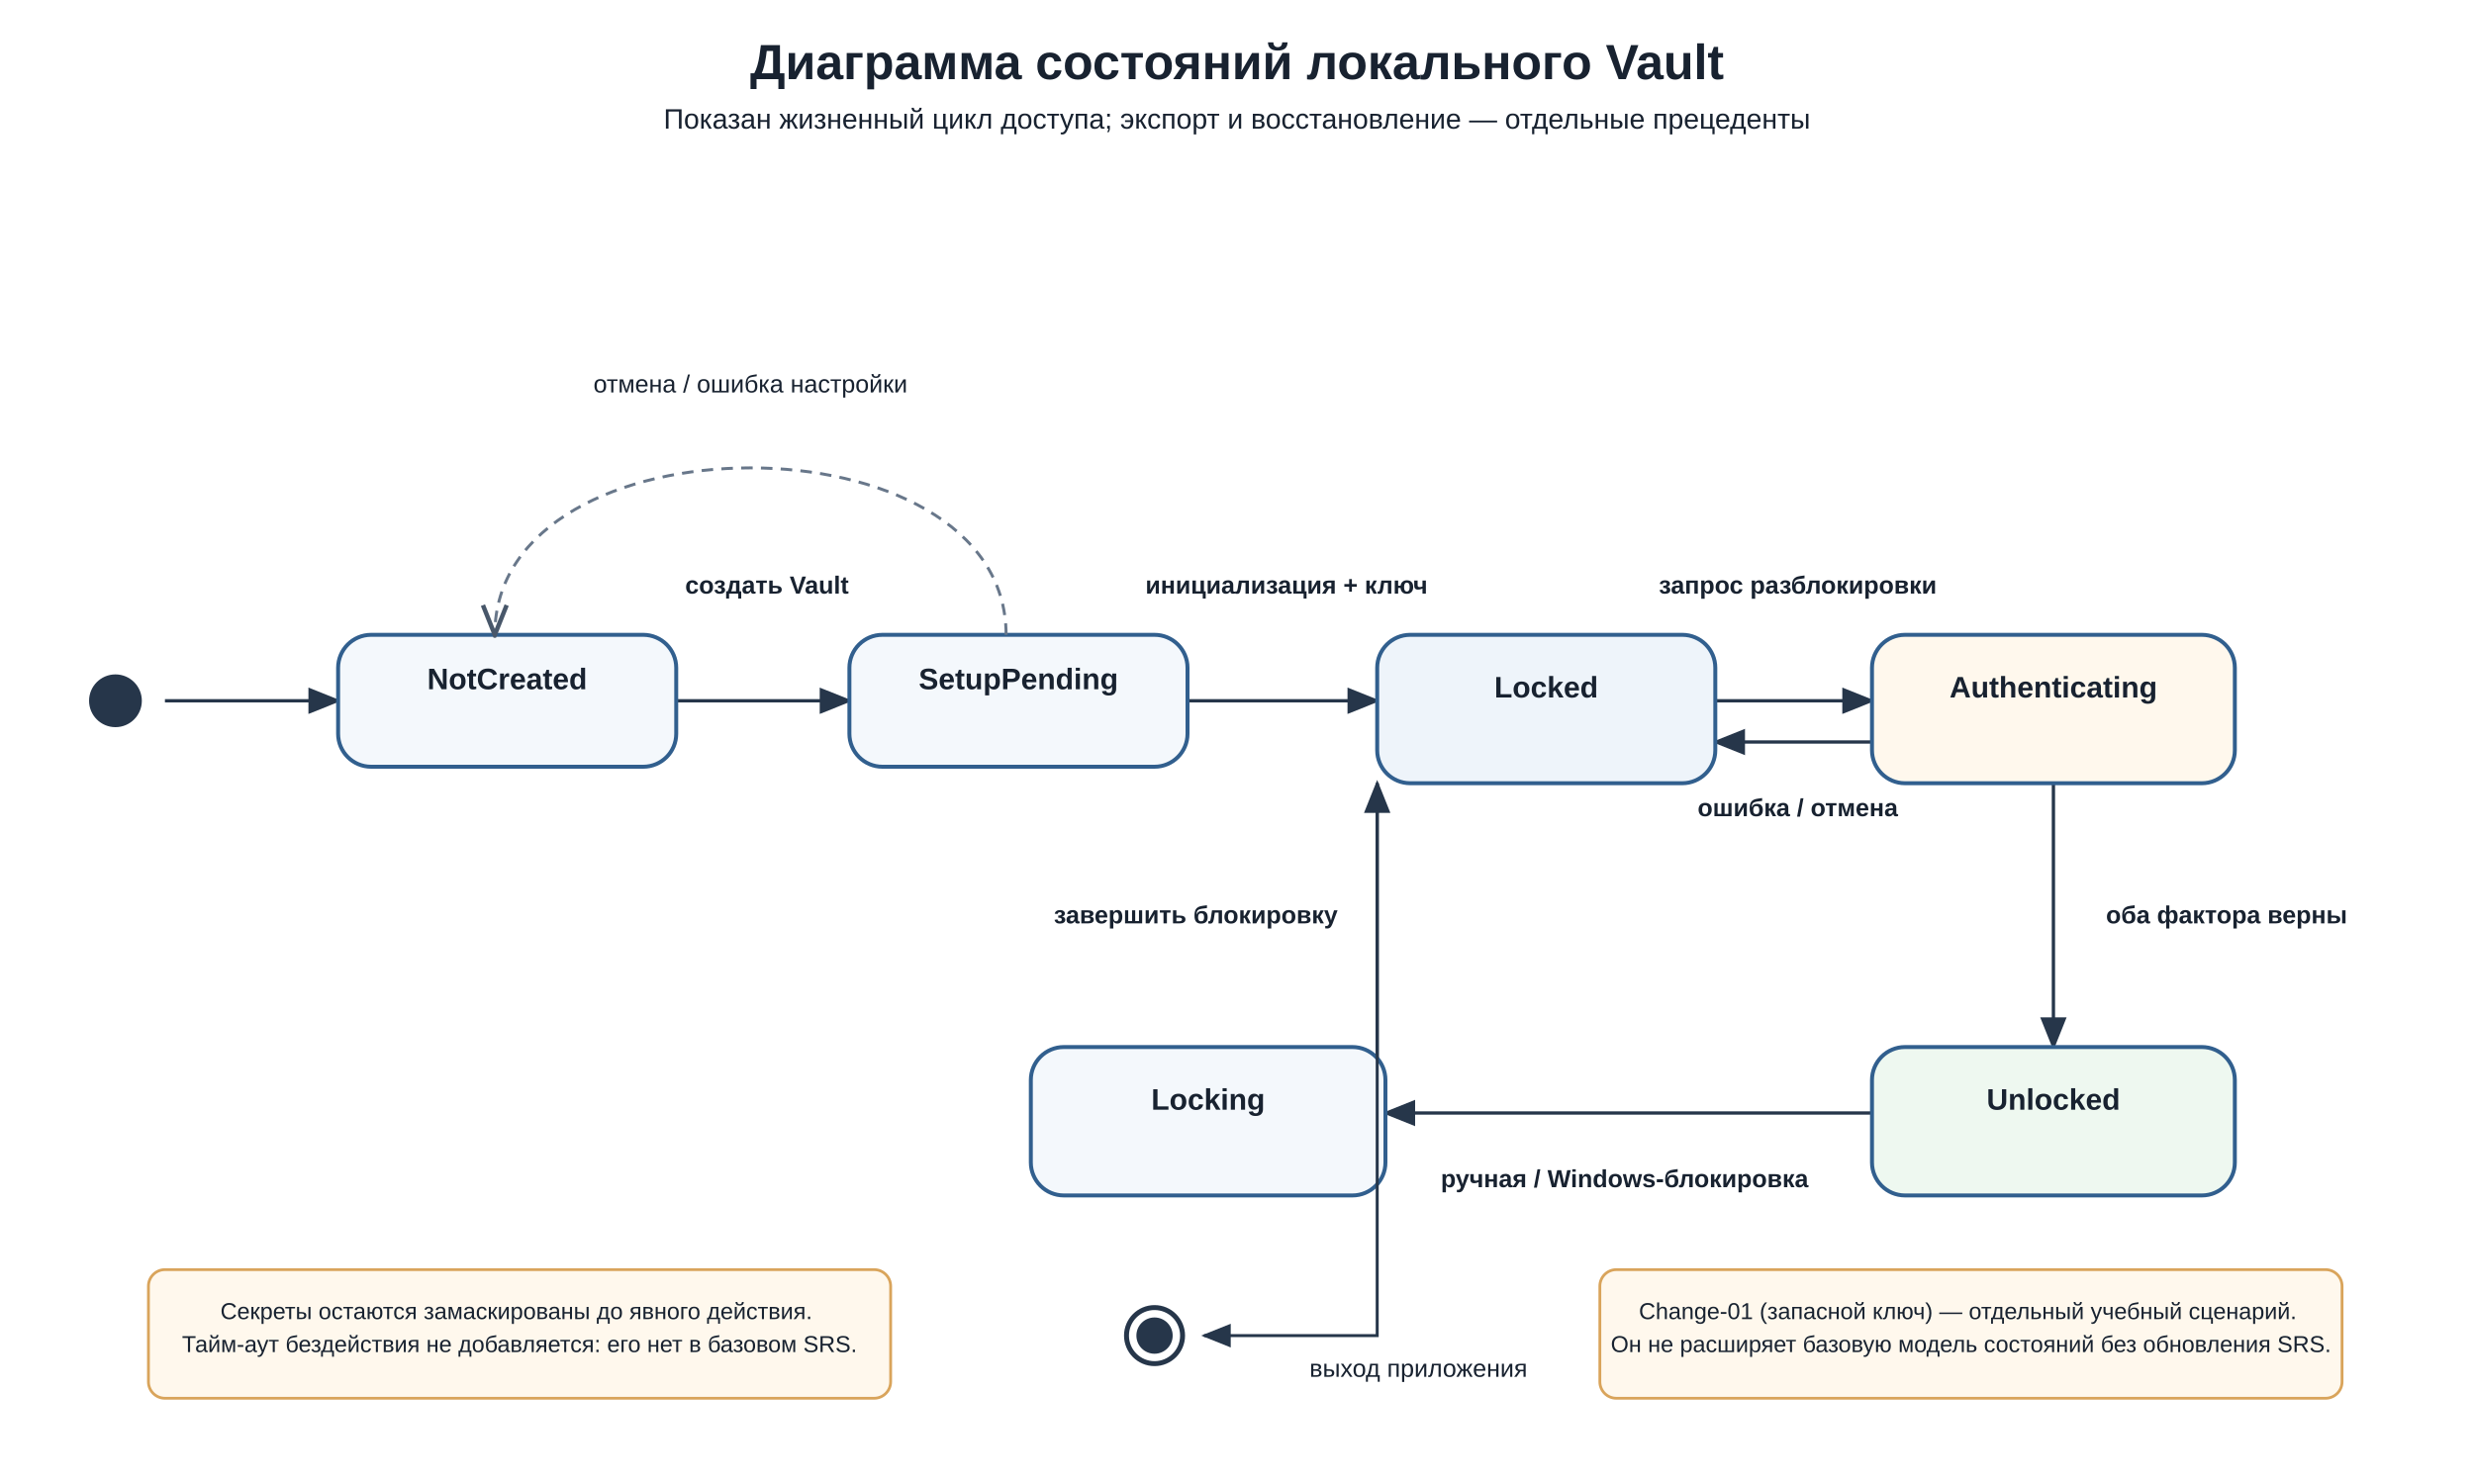
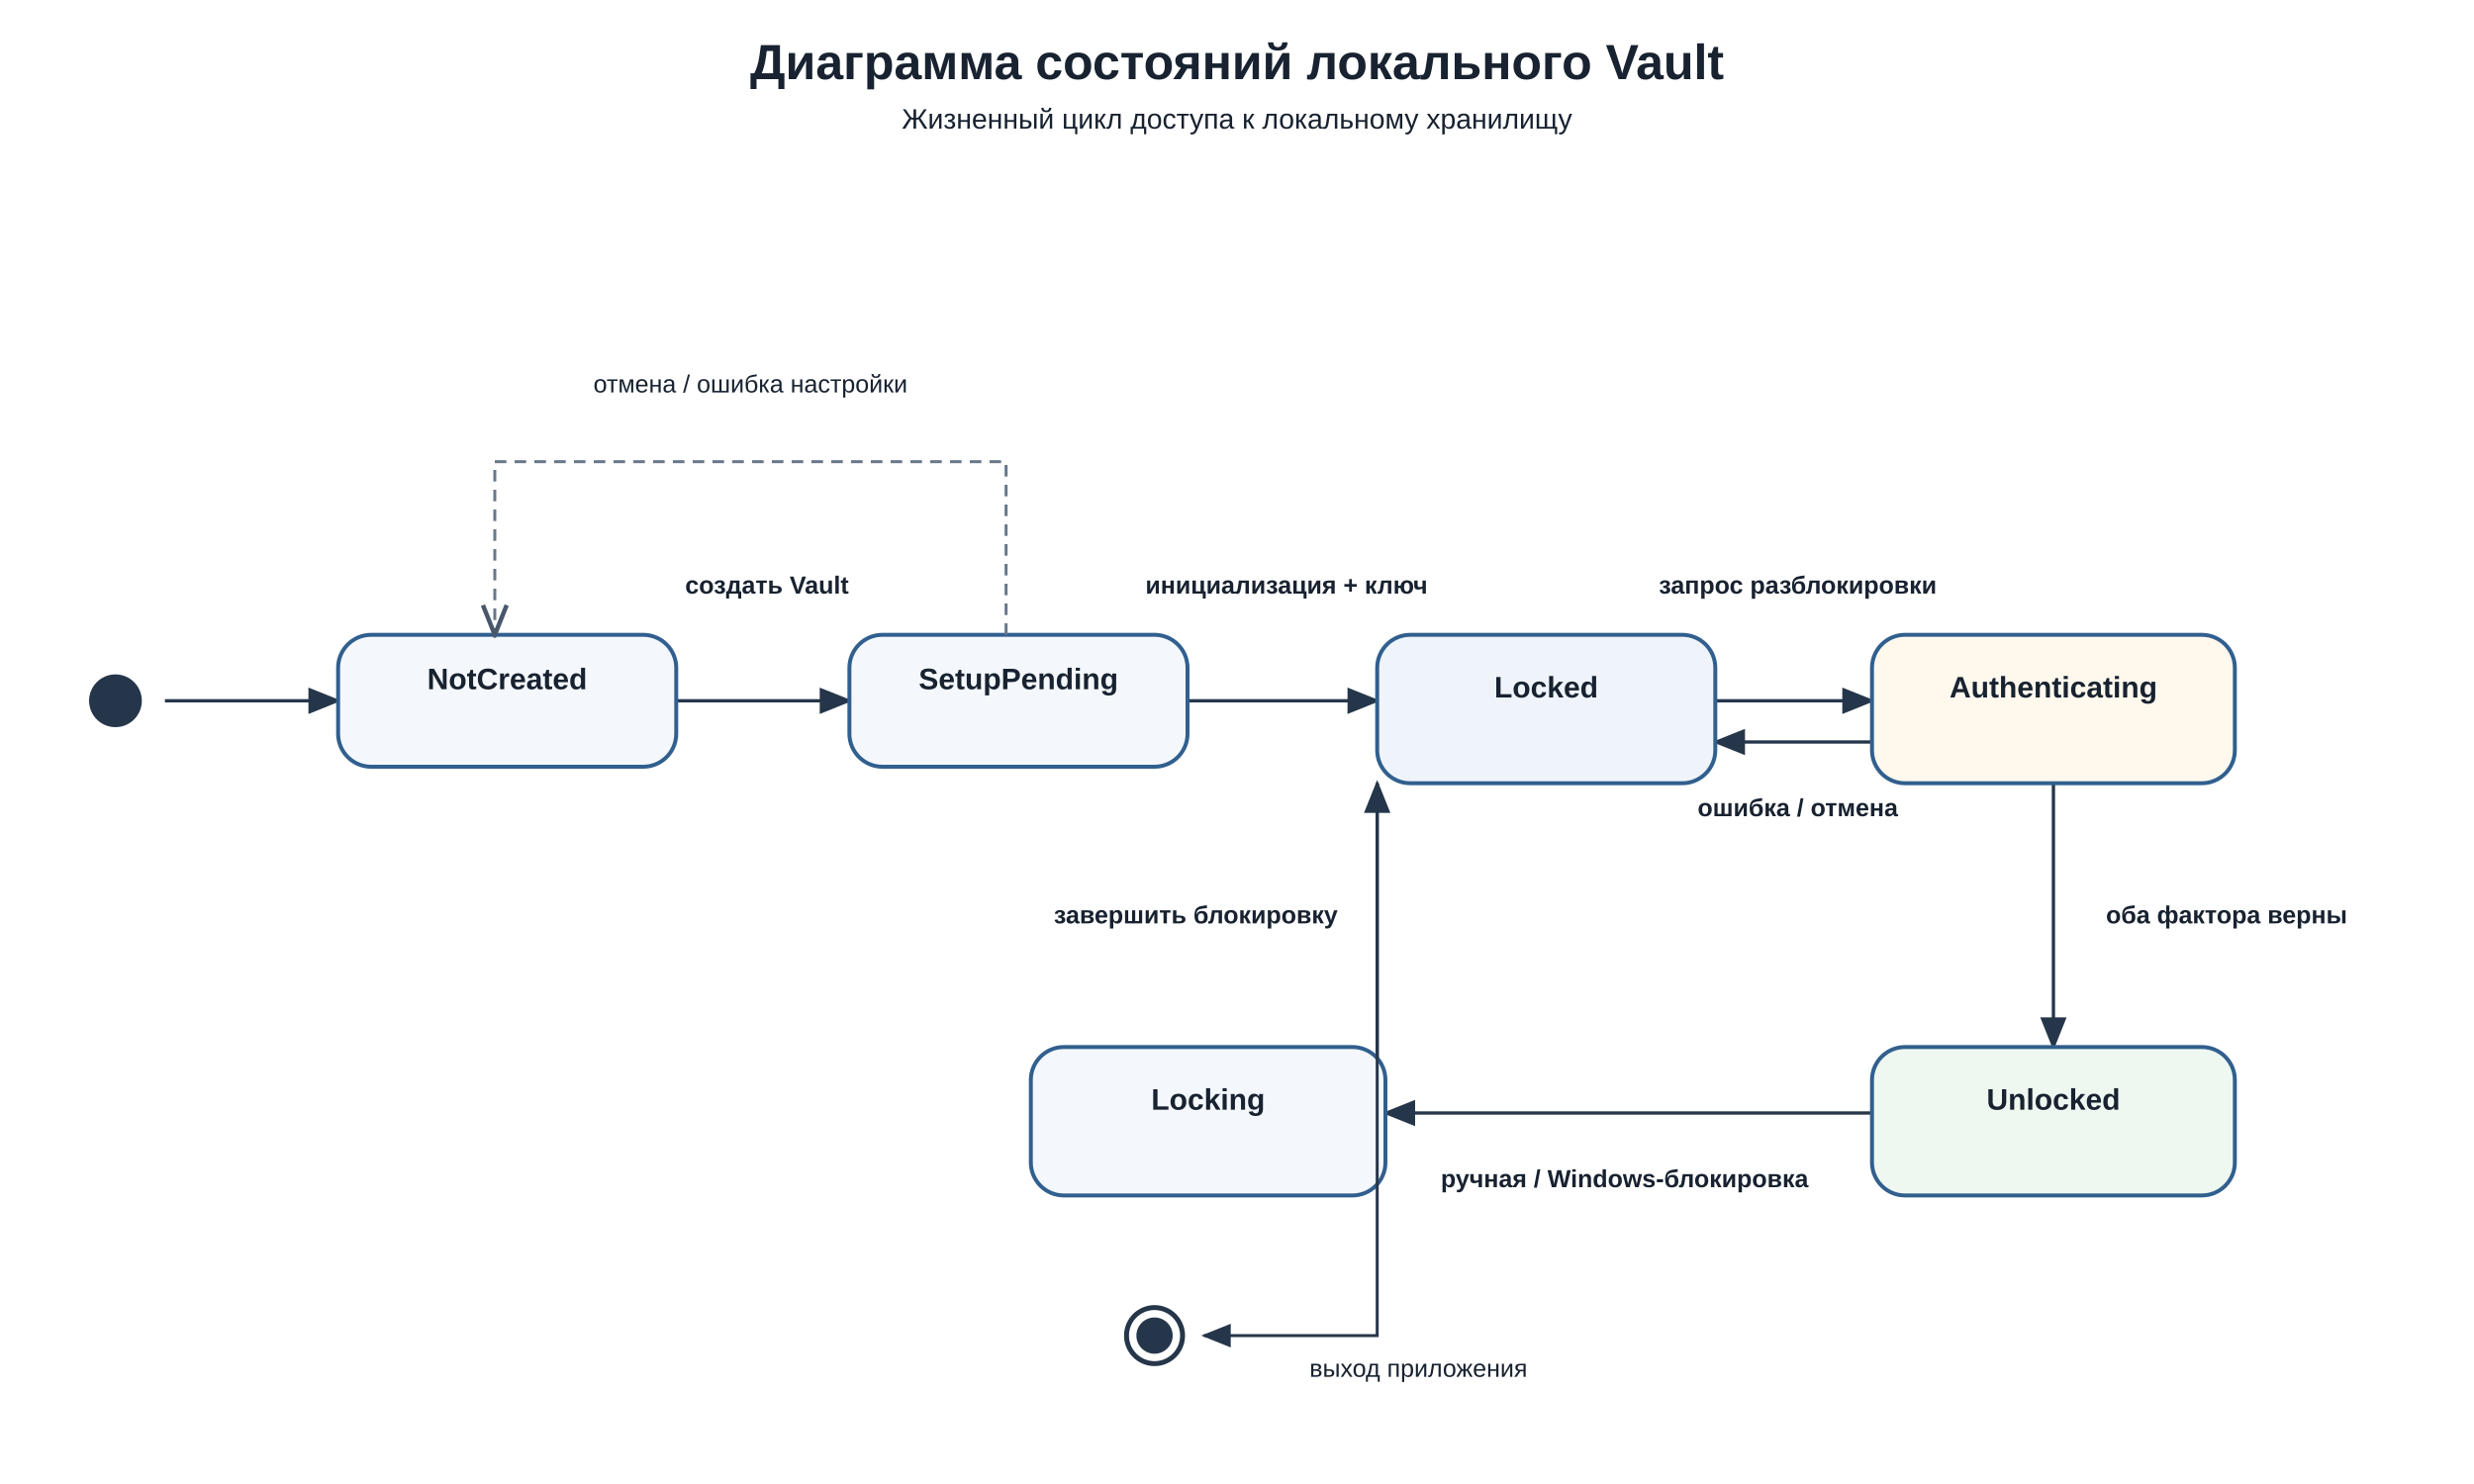
<svg xmlns="http://www.w3.org/2000/svg" width="1500" height="900" viewBox="0 0 1500 900">
  <defs>
    <marker id="arrow" markerWidth="10" markerHeight="8" refX="9" refY="4" orient="auto">
      <path d="M0,0 L10,4 L0,8 z" fill="#26364a" />
    </marker>
    <marker id="openArrow" markerWidth="12" markerHeight="10" refX="11" refY="5" orient="auto">
      <path d="M1,1 L11,5 L1,9" fill="none" stroke="#48576a" stroke-width="1.5" />
    </marker>
    <style>
    text { font-family: Arial, 'DejaVu Sans', sans-serif; fill: #182230; }
    .title { font-size: 30px; font-weight: 700; }
    .subtitle { font-size: 17px; fill: #566579; }
    .lane { font-size: 20px; font-weight: 700; fill: #26364a; }
    .label { font-size: 18px; }
    .small { font-size: 15px; }
    .tiny { font-size: 13px; }
  </style>
  </defs>
  <rect width="100%" height="100%" fill="#ffffff" />
  <text x="750.0" y="48" text-anchor="middle" class="title">Диаграмма состояний локального Vault</text>
-   <text x="750.0" y="78" text-anchor="middle" font-size="17" font-weight="400" fill="#566579">Показан жизненный цикл доступа; экспорт и восстановление — отдельные прецеденты</text>
+   <text x="750.0" y="78" text-anchor="middle" font-size="17" font-weight="400" fill="#566579">Жизненный цикл доступа к локальному хранилищу</text>
  <path d="M 100 425 L 205 425" fill="none" stroke="#26364a" stroke-width="2" marker-end="url(#arrow)" />
  <path d="M 410 425 L 515 425" fill="none" stroke="#26364a" stroke-width="2" marker-end="url(#arrow)" />
  <text x="465" y="360" text-anchor="middle" font-size="15" font-weight="600" fill="#40536a">создать Vault</text>
  <path d="M 720 425 L 835 425" fill="none" stroke="#26364a" stroke-width="2" marker-end="url(#arrow)" />
  <text x="780" y="360" text-anchor="middle" font-size="15" font-weight="600" fill="#40536a">инициализация + ключ</text>
  <path d="M 1040 425 L 1135 425" fill="none" stroke="#26364a" stroke-width="2" marker-end="url(#arrow)" />
  <text x="1090" y="360" text-anchor="middle" font-size="15" font-weight="600" fill="#40536a">запрос разблокировки</text>
  <path d="M 1245 475 L 1245 635" fill="none" stroke="#26364a" stroke-width="2" marker-end="url(#arrow)" />
  <text x="1350" y="560" text-anchor="middle" font-size="15" font-weight="600" fill="#40536a">оба фактора верны</text>
  <path d="M 1135 450 L 1040 450" fill="none" stroke="#26364a" stroke-width="2" marker-end="url(#arrow)" />
  <text x="1090" y="495" text-anchor="middle" font-size="15" font-weight="600" fill="#40536a">ошибка / отмена</text>
  <path d="M 1135 675 L 840 675" fill="none" stroke="#26364a" stroke-width="2" marker-end="url(#arrow)" />
  <text x="985" y="720" text-anchor="middle" font-size="15" font-weight="600" fill="#40536a">ручная / Windows-блокировка</text>
  <path d="M 835 650 L 835 475" fill="none" stroke="#26364a" stroke-width="2" marker-end="url(#arrow)" />
  <text x="725" y="560" text-anchor="middle" font-size="15" font-weight="600" fill="#40536a">завершить блокировку</text>
  <circle cx="70" cy="425" r="16" fill="#26364a" />
  <rect x="205" y="385" width="205" height="80" rx="20" fill="#f4f8fc" stroke="#315f8e" stroke-width="2.4" />
  <text x="307.5" y="418.0" text-anchor="middle" font-size="18" font-weight="600" fill="#182230">
    <tspan x="307.5" dy="0">NotCreated</tspan>
  </text>
  <rect x="515" y="385" width="205" height="80" rx="20" fill="#f4f8fc" stroke="#315f8e" stroke-width="2.4" />
  <text x="617.5" y="418.0" text-anchor="middle" font-size="18" font-weight="600" fill="#182230">
    <tspan x="617.5" dy="0">SetupPending</tspan>
  </text>
  <rect x="835" y="385" width="205" height="90" rx="20" fill="#eef4fa" stroke="#315f8e" stroke-width="2.4" />
  <text x="937.5" y="423.0" text-anchor="middle" font-size="18" font-weight="600" fill="#182230">
    <tspan x="937.5" dy="0">Locked</tspan>
  </text>
  <rect x="1135" y="385" width="220" height="90" rx="20" fill="#fff8ed" stroke="#315f8e" stroke-width="2.4" />
  <text x="1245.0" y="423.0" text-anchor="middle" font-size="18" font-weight="600" fill="#182230">
    <tspan x="1245.0" dy="0">Authenticating</tspan>
  </text>
  <rect x="1135" y="635" width="220" height="90" rx="20" fill="#eef8f0" stroke="#315f8e" stroke-width="2.4" />
  <text x="1245.0" y="673.0" text-anchor="middle" font-size="18" font-weight="600" fill="#182230">
    <tspan x="1245.0" dy="0">Unlocked</tspan>
  </text>
  <rect x="625" y="635" width="215" height="90" rx="20" fill="#f4f8fc" stroke="#315f8e" stroke-width="2.4" />
  <text x="732.5" y="673.0" text-anchor="middle" font-size="18" font-weight="600" fill="#182230">
    <tspan x="732.5" dy="0">Locking</tspan>
  </text>
-   <path d="M 610 385 C 610 250 300 250 300 385" fill="none" stroke="#68778a" stroke-width="1.8" stroke-dasharray="7 5" marker-end="url(#openArrow)" />
+   <path d="M 610 385 L 610 280 L 300 280 L 300 385" fill="none" stroke="#68778a" stroke-width="1.8" stroke-dasharray="7 5" marker-end="url(#openArrow)" />
  <text x="455" y="238" text-anchor="middle" font-size="15" font-weight="400" fill="#566579">отмена / ошибка настройки</text>
  <path d="M 835 475 L 835 810 L 730 810" fill="none" stroke="#26364a" stroke-width="1.8" marker-end="url(#arrow)" />
  <circle cx="700" cy="810" r="17" fill="#fff" stroke="#26364a" stroke-width="3" />
  <circle cx="700" cy="810" r="11" fill="#26364a" />
  <text x="860" y="835" text-anchor="middle" font-size="15" font-weight="400" fill="#566579">выход приложения</text>
-   <rect x="90" y="770" width="450" height="78" rx="10" fill="#fff8ed" stroke="#d9a45b" stroke-width="1.7" />
-   <text x="315" y="800" text-anchor="middle" font-size="14" font-weight="400" fill="#182230">
-     <tspan x="315" dy="0">Секреты остаются замаскированы до явного действия.</tspan>
-     <tspan x="315" dy="20">Тайм-аут бездействия не добавляется: его нет в базовом SRS.</tspan>
-   </text>
-   <rect x="970" y="770" width="450" height="78" rx="10" fill="#fff8ed" stroke="#d9a45b" stroke-width="1.7" />
-   <text x="1195" y="800" text-anchor="middle" font-size="14" font-weight="400" fill="#182230">
-     <tspan x="1195" dy="0">Change-01 (запасной ключ) — отдельный учебный сценарий.</tspan>
-     <tspan x="1195" dy="20">Он не расширяет базовую модель состояний без обновления SRS.</tspan>
-   </text>
</svg>
